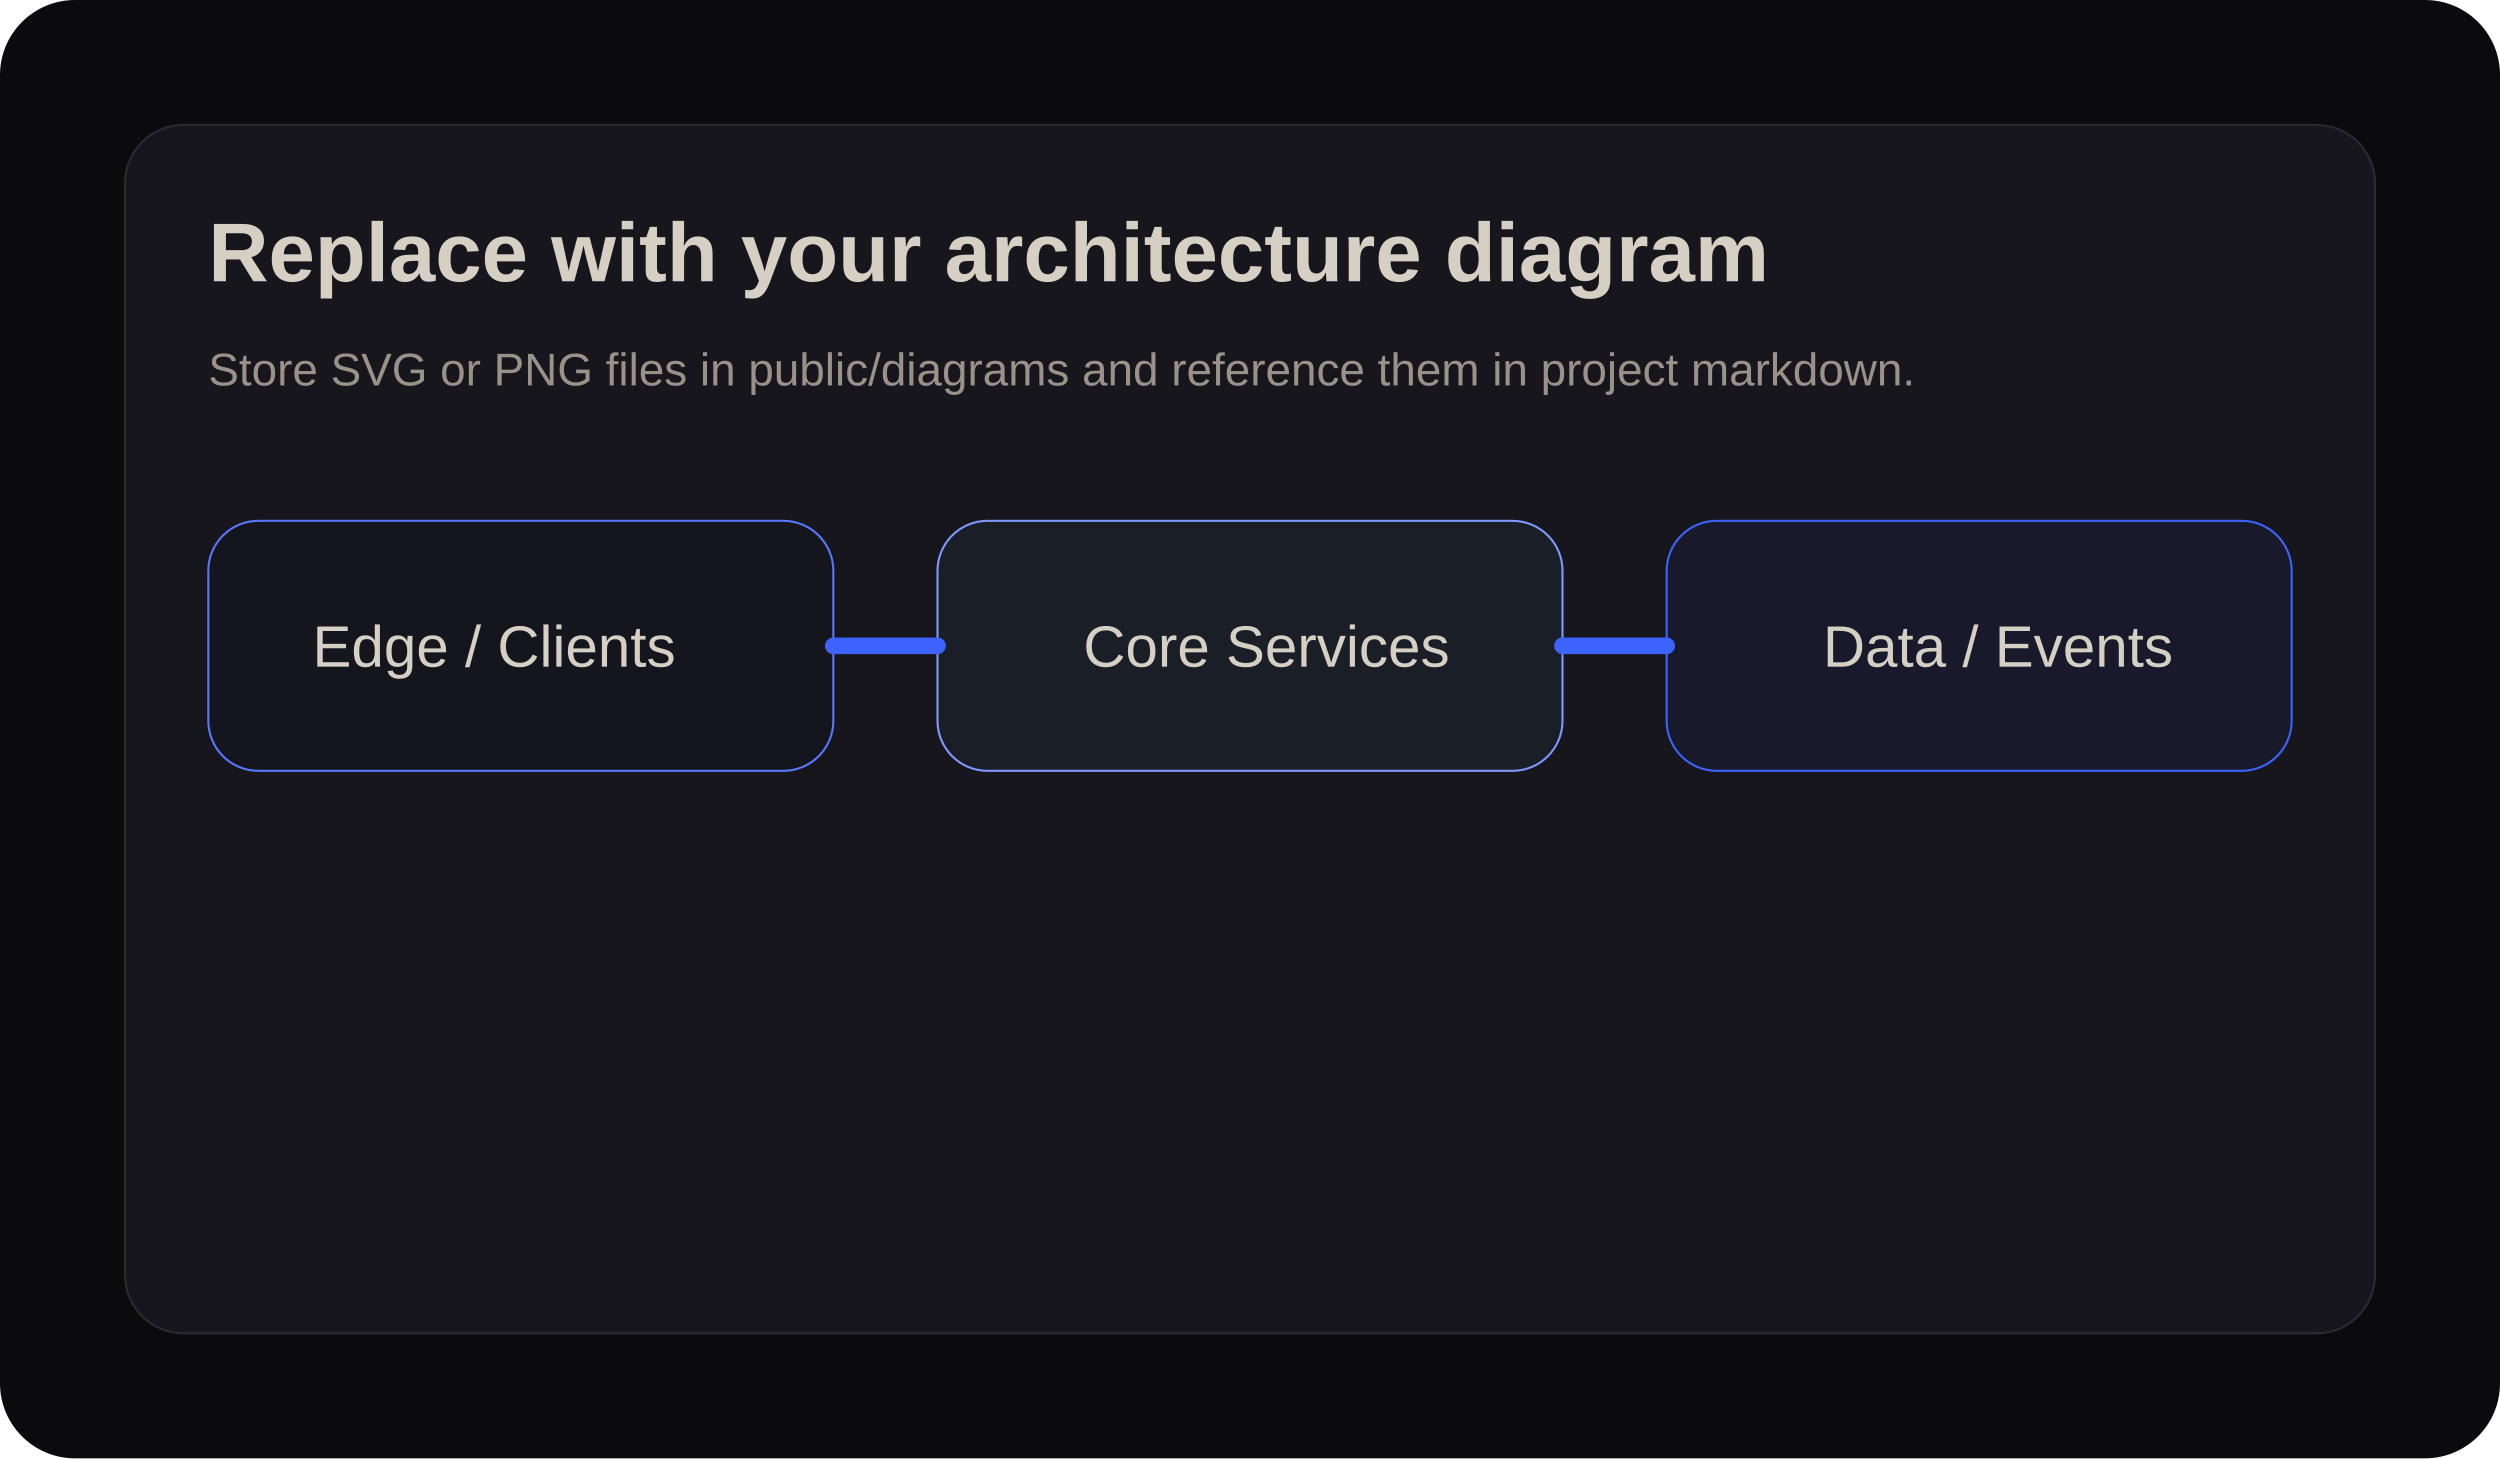
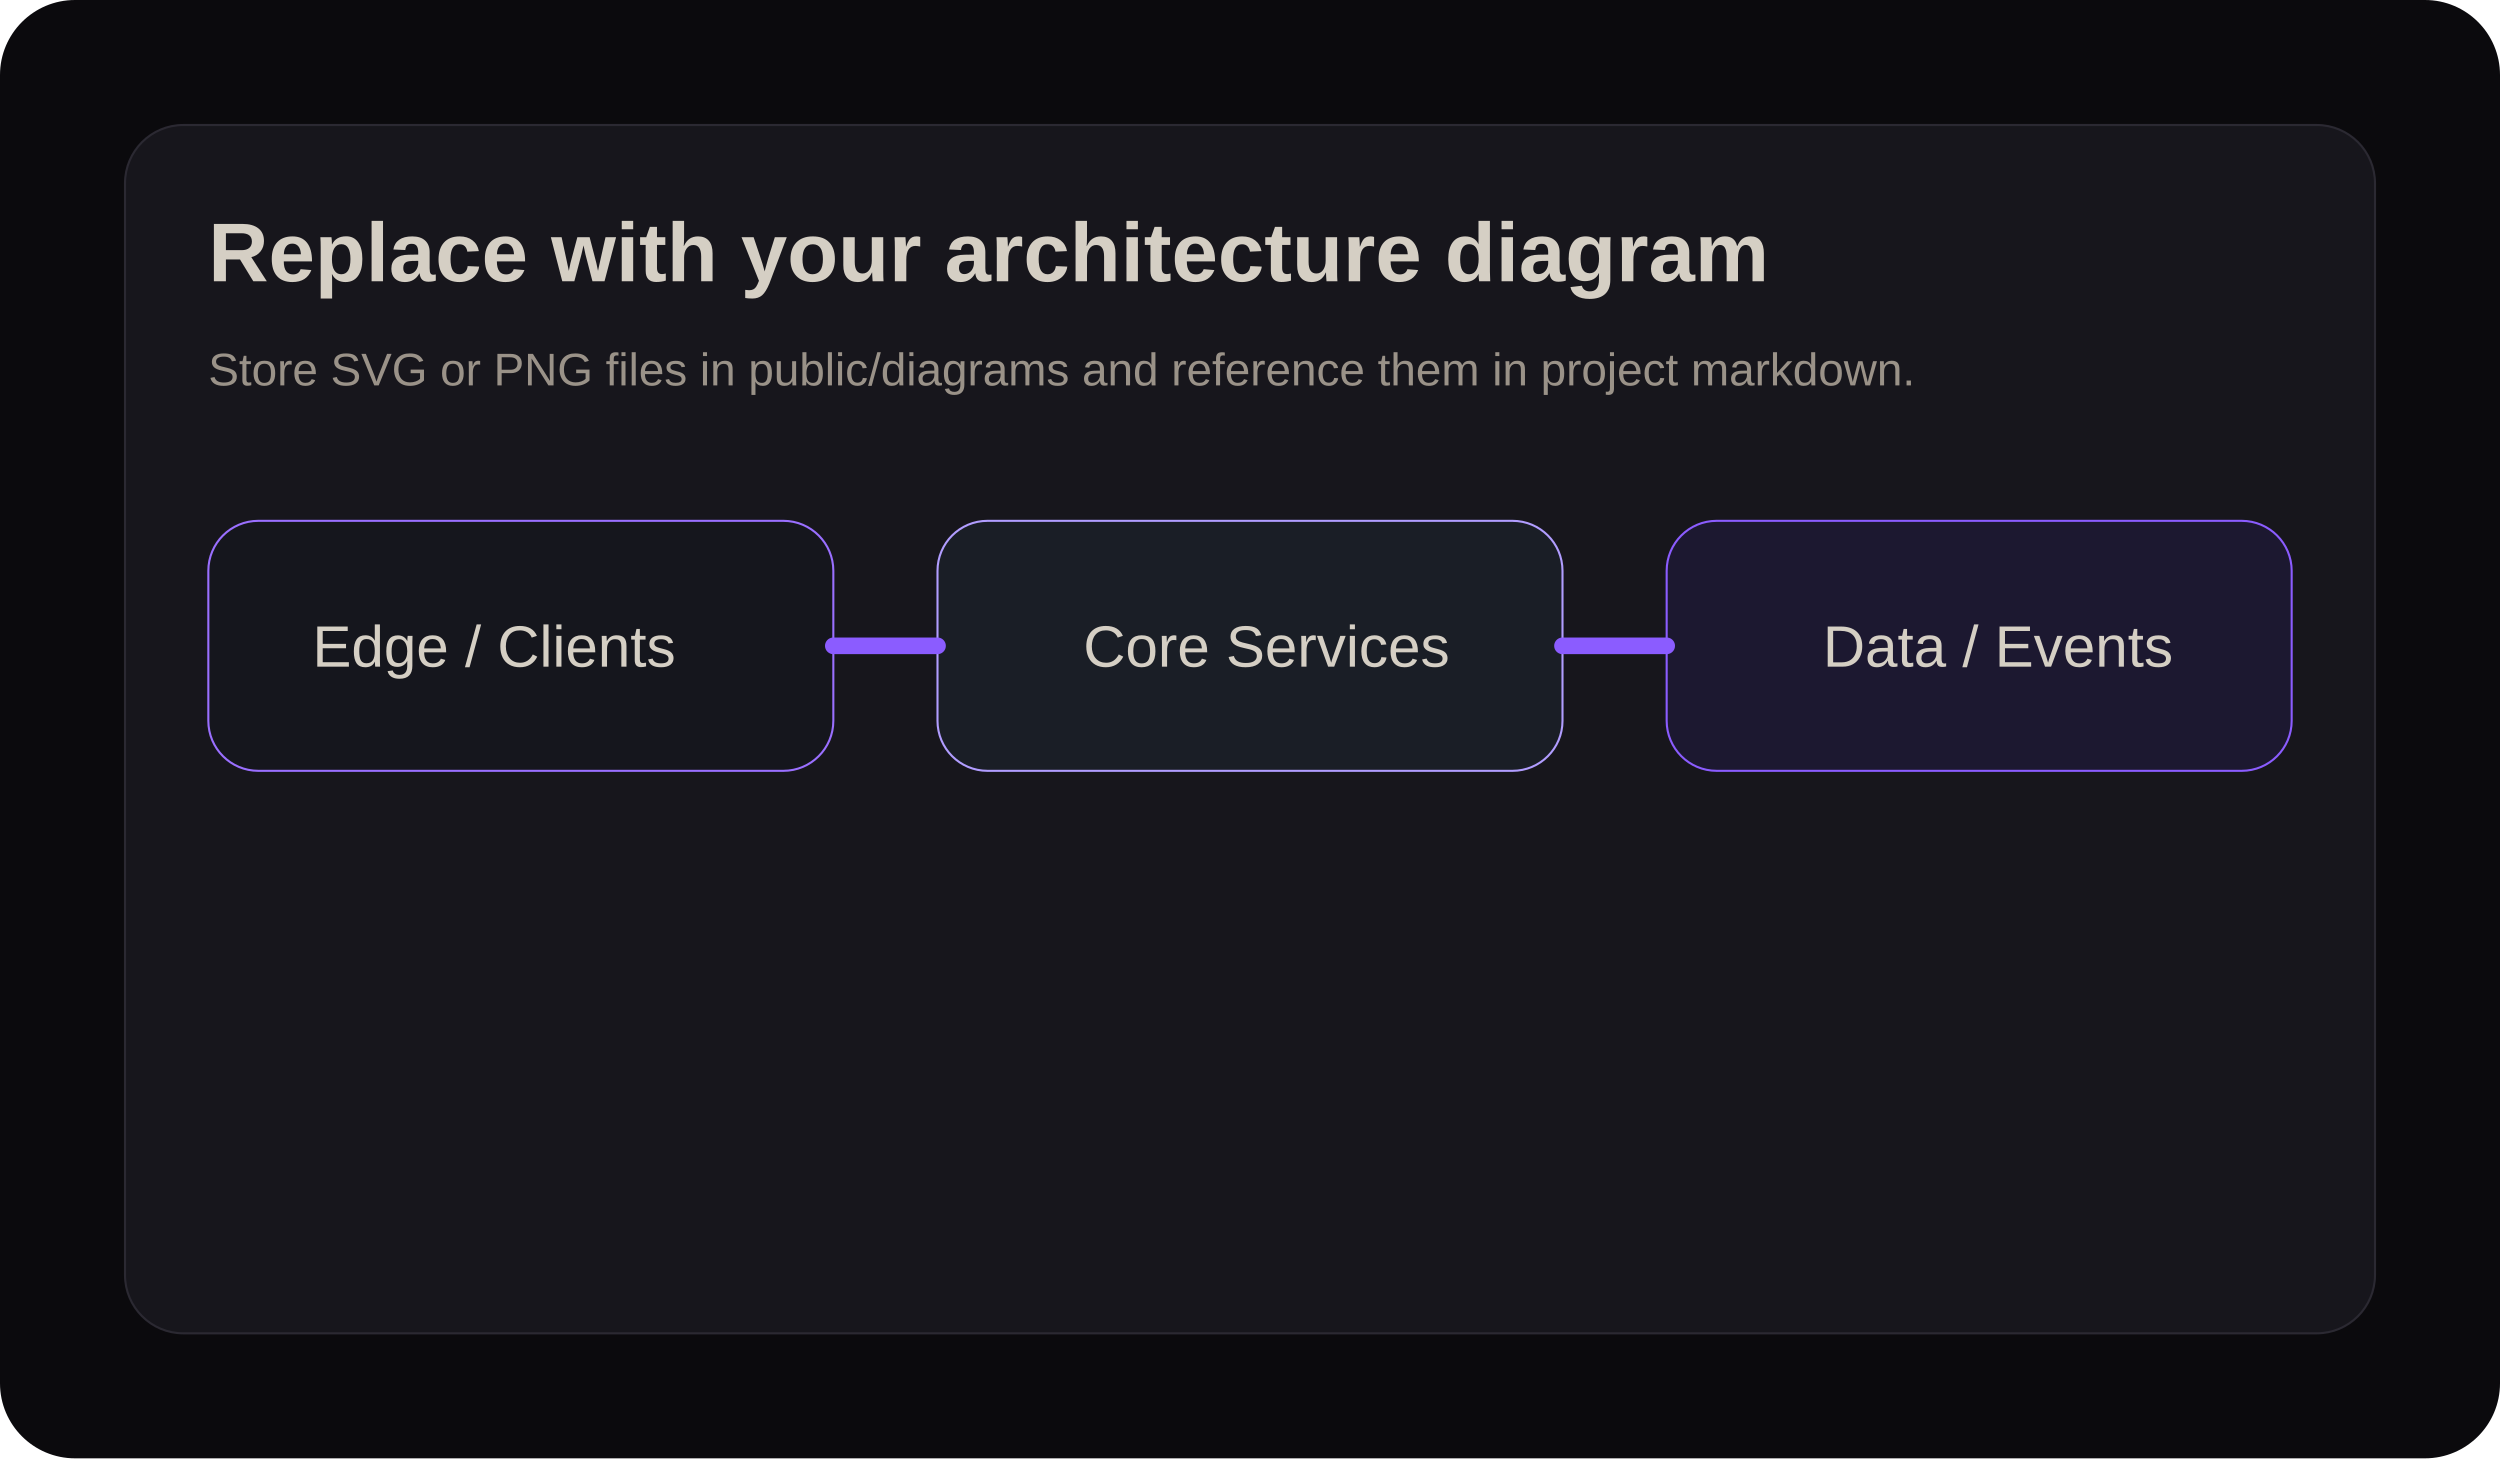
<svg xmlns="http://www.w3.org/2000/svg" width="1200" height="700" viewBox="0 0 1200 700" fill="none">
  <rect width="1200" height="700" rx="36" fill="#0b0a0d" />
  <rect x="60" y="60" width="1080" height="580" rx="28" fill="#17161c" stroke="#2b2932" />
  <text x="100" y="135" fill="#d5cfc4" font-family="Arial, sans-serif" font-size="40" font-weight="700">Replace with your architecture diagram</text>
  <text x="100" y="185" fill="#9a9288" font-family="Arial, sans-serif" font-size="22">Store SVG or PNG files in public/diagrams and reference them in project markdown.</text>
-   <rect x="100" y="250" width="300" height="120" rx="24" fill="#15161d" stroke="#5877ff" />
+   <rect x="100" y="250" width="300" height="120" rx="24" fill="#15161d" stroke="#9a6fff" />
  <text x="150" y="320" fill="#d5cfc4" font-family="Arial, sans-serif" font-size="28">Edge / Clients</text>
-   <rect x="450" y="250" width="300" height="120" rx="24" fill="#1a1e26" stroke="#7f97ff" />
+   <rect x="450" y="250" width="300" height="120" rx="24" fill="#1a1e26" stroke="#b19dff" />
  <text x="520" y="320" fill="#d5cfc4" font-family="Arial, sans-serif" font-size="28">Core Services</text>
-   <rect x="800" y="250" width="300" height="120" rx="24" fill="#181a2c" stroke="#3d63ff" />
+   <rect x="800" y="250" width="300" height="120" rx="24" fill="#1c1830" stroke="#8b5cff" />
  <text x="875" y="320" fill="#d5cfc4" font-family="Arial, sans-serif" font-size="28">Data / Events</text>
-   <path d="M400 310H450" stroke="#3d63ff" stroke-width="8" stroke-linecap="round" />
-   <path d="M750 310H800" stroke="#3d63ff" stroke-width="8" stroke-linecap="round" />
+   <path d="M400 310H450" stroke="#8b5cff" stroke-width="8" stroke-linecap="round" />
+   <path d="M750 310H800" stroke="#8b5cff" stroke-width="8" stroke-linecap="round" />
</svg>
